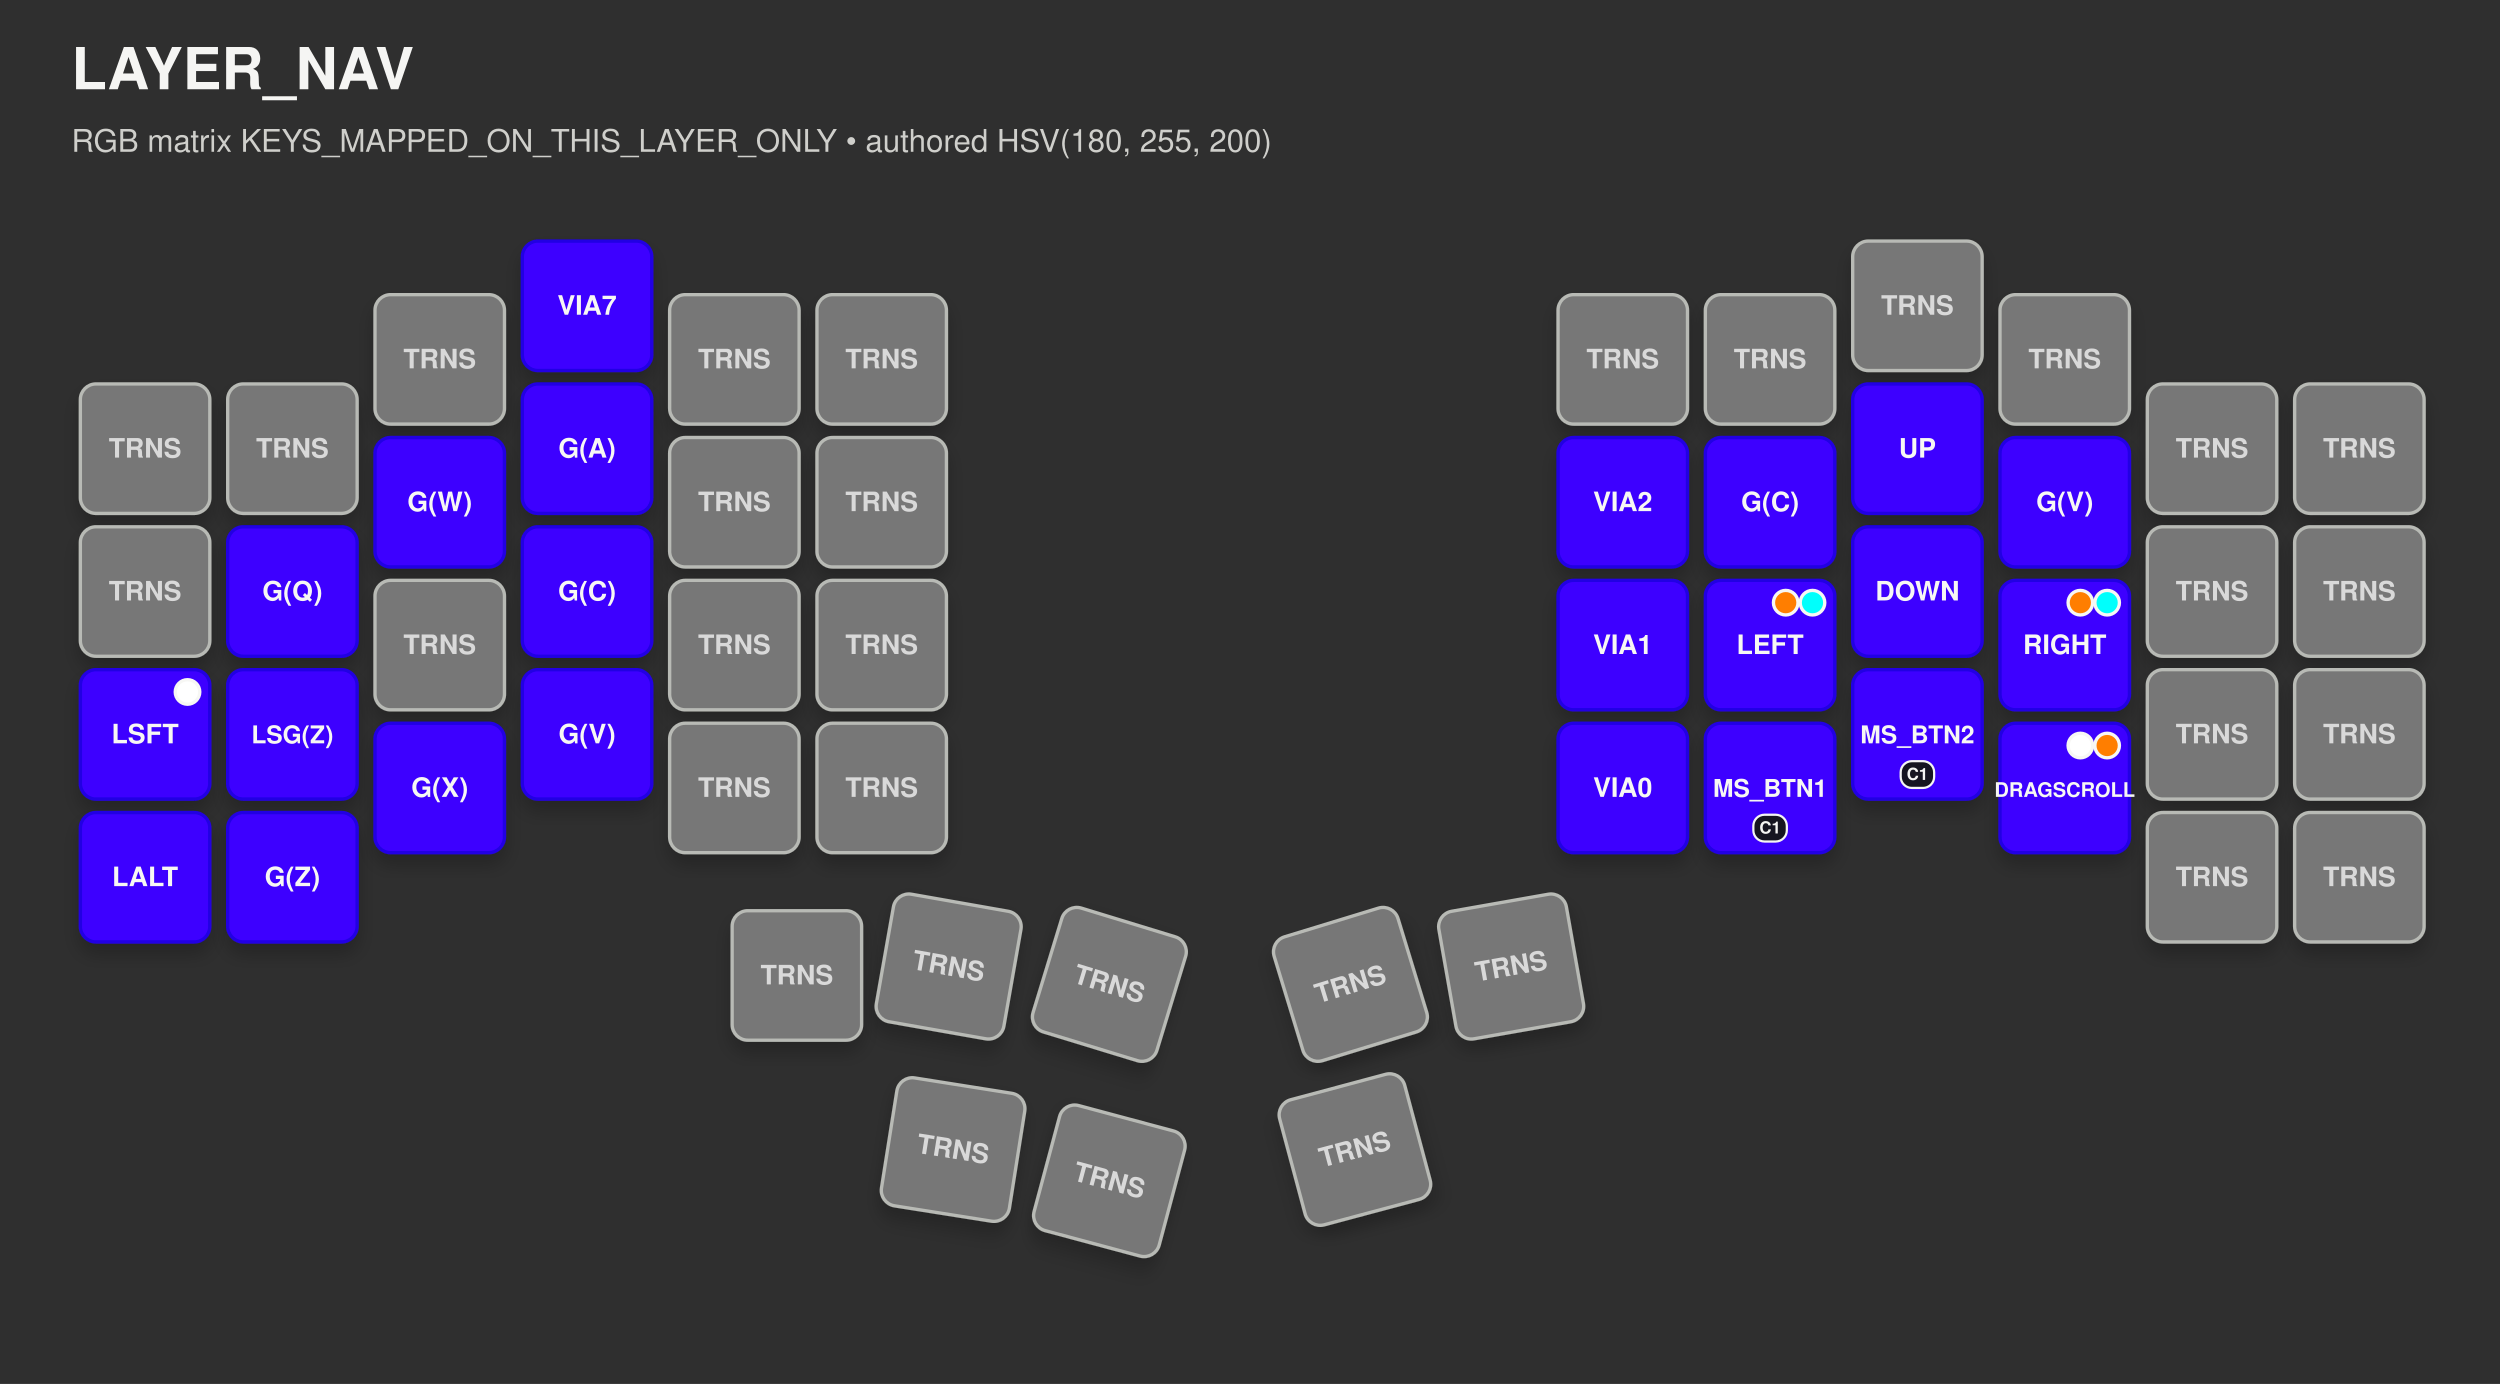
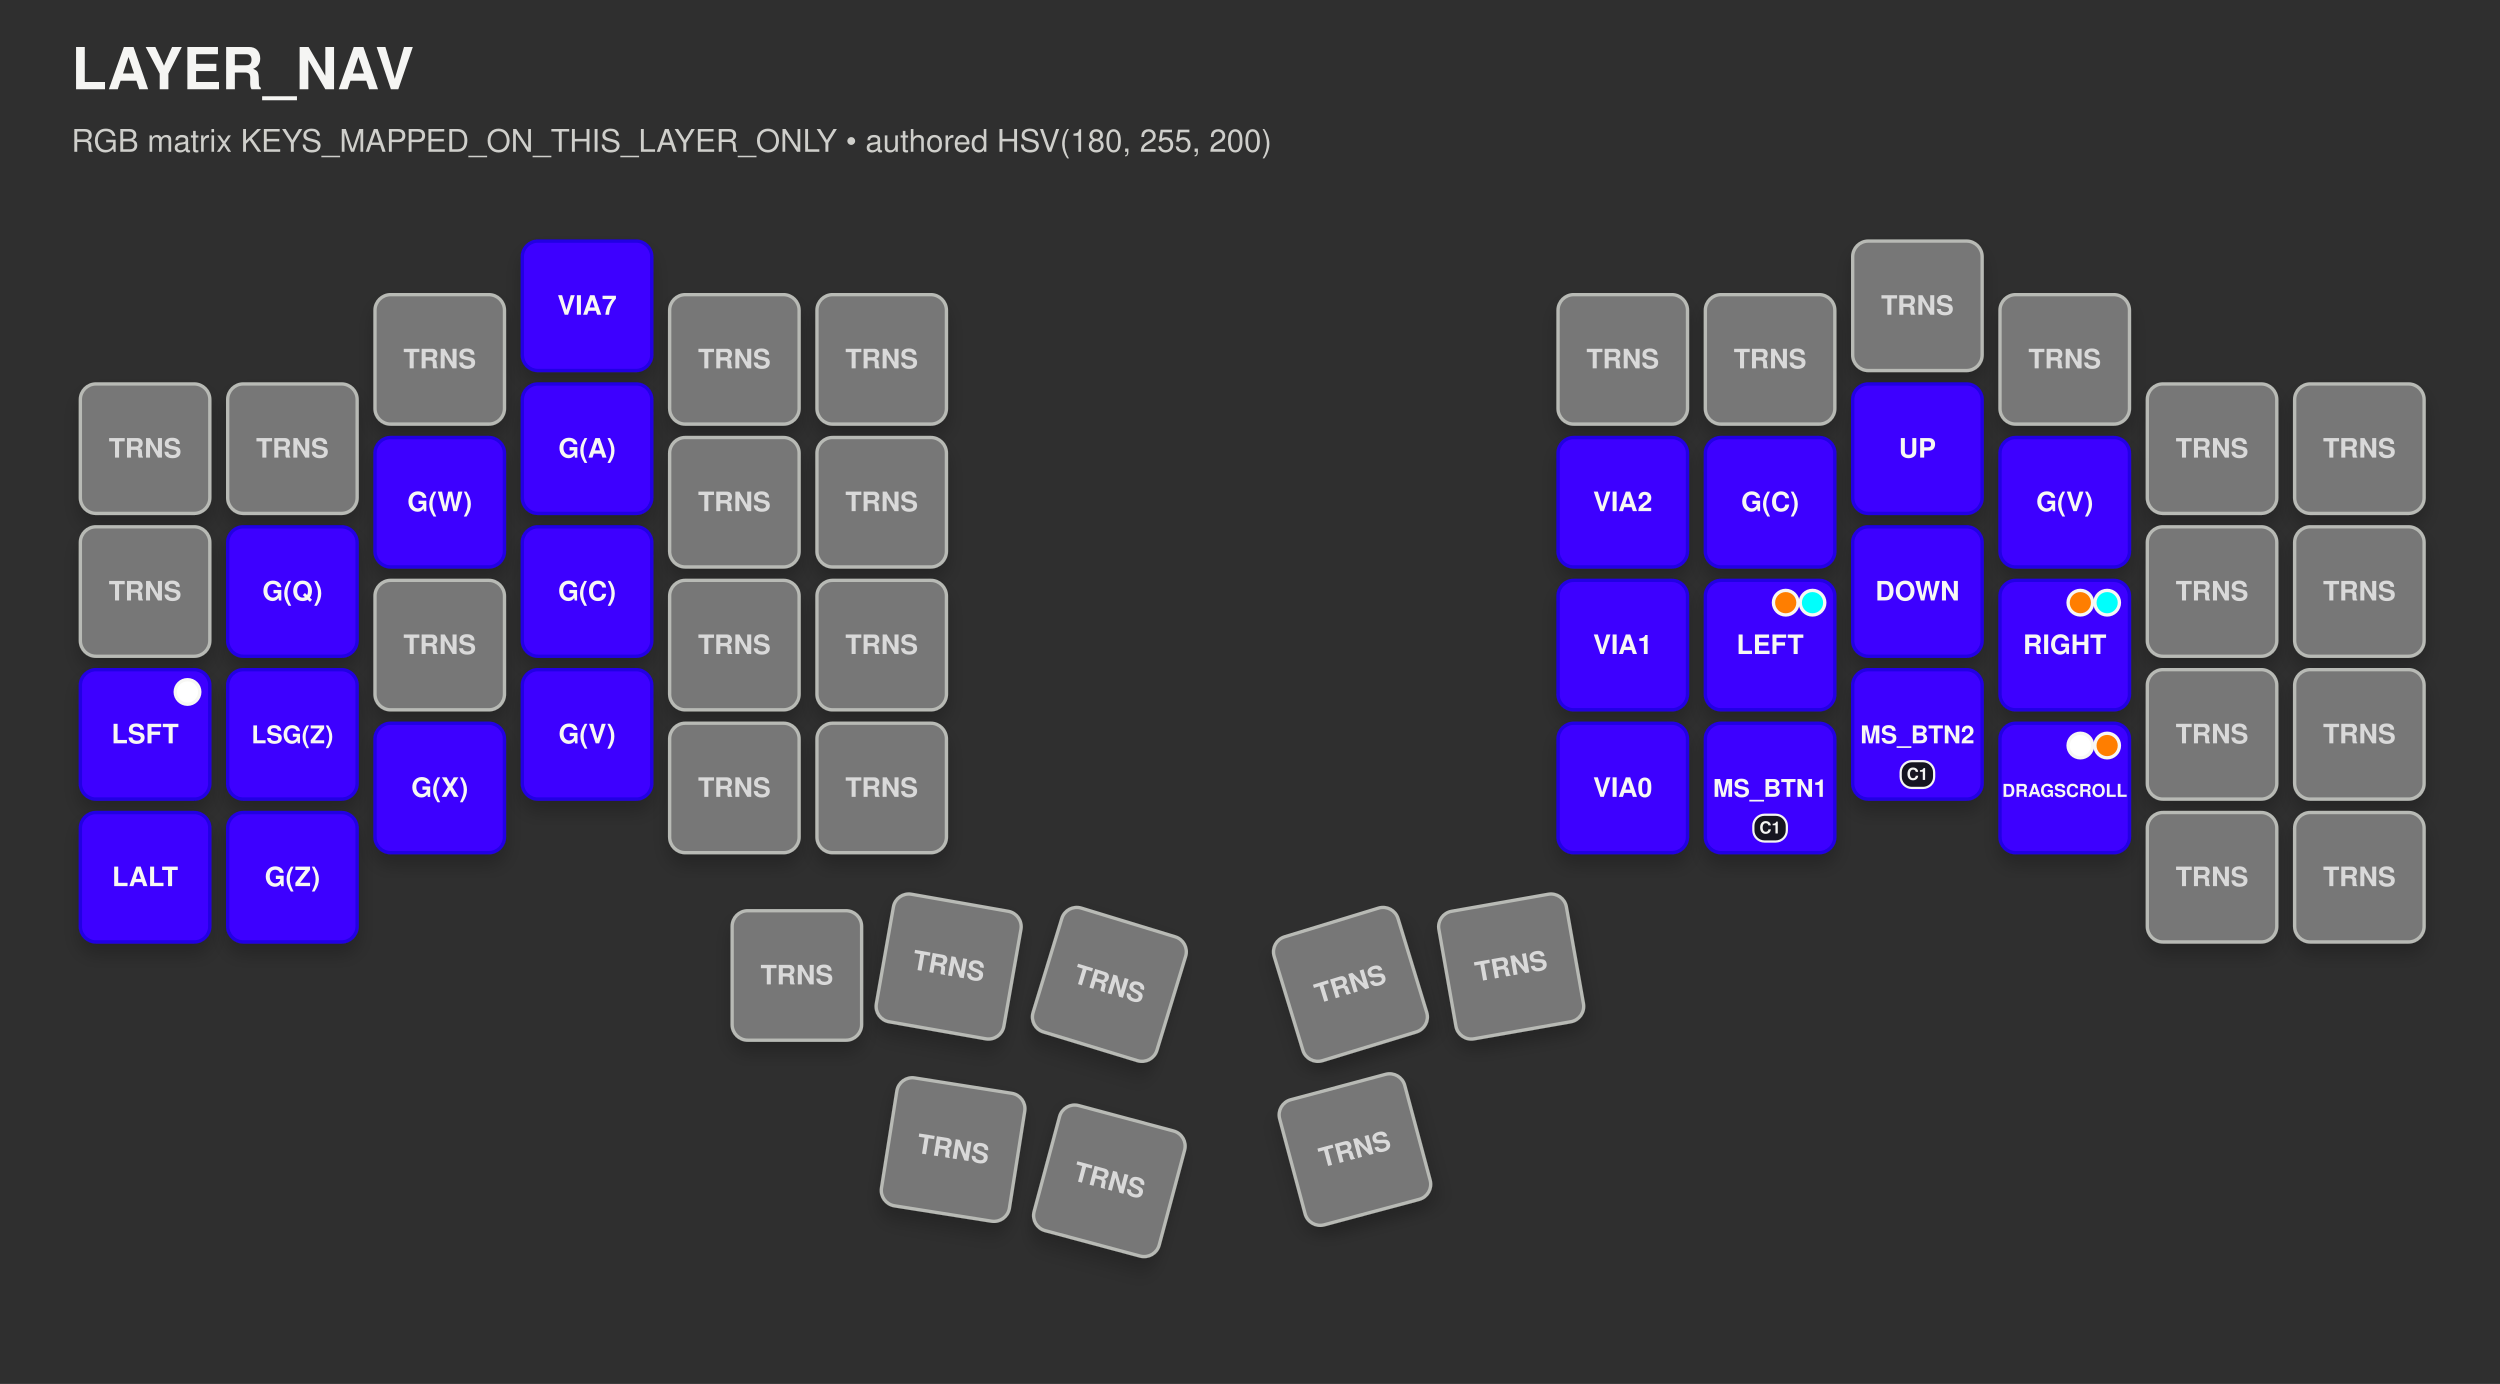
<svg xmlns="http://www.w3.org/2000/svg" width="1120" height="620" viewBox="0 0 1120 620" role="img" aria-labelledby="title desc">
  <defs>
    <filter id="shadow" x="-20%" y="-20%" width="140%" height="140%">
      <feDropShadow dx="0" dy="5" stdDeviation="4" flood-color="#000000" flood-opacity="0.22" />
    </filter>
  </defs>
  <rect width="1120" height="620" fill="#2f2f2f" />
  <text x="32" y="40" fill="#f5f5f3" font-size="26" font-family="Helvetica, Arial, sans-serif" font-weight="700">LAYER_NAV</text>
  <text x="32" y="68" fill="#cfcfcb" font-size="14" font-family="Helvetica, Arial, sans-serif">RGB matrix KEYS_MAPPED_ON_THIS_LAYER_ONLY • authored HSV(180, 255, 200)</text>
  <g transform="rotate(0 65.0 201.0)">
    <rect x="36.0" y="172.0" width="58" height="58" rx="7" fill="#777777" stroke="#b8bab5" stroke-width="1.5" filter="url(#shadow)" />
    <text x="65.0" y="205.0" fill="#ffffff" fill-opacity="0.72" font-size="12" text-anchor="middle" font-family="Helvetica, Arial, sans-serif" font-weight="600">TRNS</text>
  </g>
  <g transform="rotate(0 131.0 201.0)">
    <rect x="102.0" y="172.0" width="58" height="58" rx="7" fill="#777777" stroke="#b8bab5" stroke-width="1.5" filter="url(#shadow)" />
    <text x="131.0" y="205.0" fill="#ffffff" fill-opacity="0.72" font-size="12" text-anchor="middle" font-family="Helvetica, Arial, sans-serif" font-weight="600">TRNS</text>
  </g>
  <g transform="rotate(0 197.0 161.0)">
    <rect x="168.0" y="132.0" width="58" height="58" rx="7" fill="#777777" stroke="#b8bab5" stroke-width="1.5" filter="url(#shadow)" />
    <text x="197.0" y="165.0" fill="#ffffff" fill-opacity="0.72" font-size="12" text-anchor="middle" font-family="Helvetica, Arial, sans-serif" font-weight="600">TRNS</text>
  </g>
  <g transform="rotate(0 263.0 137.0)">
    <rect x="234.0" y="108.0" width="58" height="58" rx="7" fill="#3c00ff" stroke="#2000e3" stroke-width="1.5" filter="url(#shadow)" />
    <text x="263.0" y="141.0" fill="#f7f7f4" fill-opacity="1.0" font-size="12" text-anchor="middle" font-family="Helvetica, Arial, sans-serif" font-weight="600">VIA7</text>
  </g>
  <g transform="rotate(0 329.0 161.0)">
    <rect x="300.0" y="132.0" width="58" height="58" rx="7" fill="#777777" stroke="#b8bab5" stroke-width="1.5" filter="url(#shadow)" />
    <text x="329.0" y="165.0" fill="#ffffff" fill-opacity="0.72" font-size="12" text-anchor="middle" font-family="Helvetica, Arial, sans-serif" font-weight="600">TRNS</text>
  </g>
  <g transform="rotate(0 395.0 161.0)">
    <rect x="366.0" y="132.0" width="58" height="58" rx="7" fill="#777777" stroke="#b8bab5" stroke-width="1.5" filter="url(#shadow)" />
    <text x="395.0" y="165.0" fill="#ffffff" fill-opacity="0.72" font-size="12" text-anchor="middle" font-family="Helvetica, Arial, sans-serif" font-weight="600">TRNS</text>
  </g>
  <g transform="rotate(0 727.0 161.0)">
    <rect x="698.0" y="132.0" width="58" height="58" rx="7" fill="#777777" stroke="#b8bab5" stroke-width="1.5" filter="url(#shadow)" />
    <text x="727.0" y="165.0" fill="#ffffff" fill-opacity="0.72" font-size="12" text-anchor="middle" font-family="Helvetica, Arial, sans-serif" font-weight="600">TRNS</text>
  </g>
  <g transform="rotate(0 793.0 161.0)">
    <rect x="764.0" y="132.0" width="58" height="58" rx="7" fill="#777777" stroke="#b8bab5" stroke-width="1.5" filter="url(#shadow)" />
    <text x="793.0" y="165.0" fill="#ffffff" fill-opacity="0.72" font-size="12" text-anchor="middle" font-family="Helvetica, Arial, sans-serif" font-weight="600">TRNS</text>
  </g>
  <g transform="rotate(0 859.0 137.0)">
    <rect x="830.0" y="108.0" width="58" height="58" rx="7" fill="#777777" stroke="#b8bab5" stroke-width="1.5" filter="url(#shadow)" />
    <text x="859.0" y="141.0" fill="#ffffff" fill-opacity="0.72" font-size="12" text-anchor="middle" font-family="Helvetica, Arial, sans-serif" font-weight="600">TRNS</text>
  </g>
  <g transform="rotate(0 925.0 161.0)">
    <rect x="896.0" y="132.0" width="58" height="58" rx="7" fill="#777777" stroke="#b8bab5" stroke-width="1.5" filter="url(#shadow)" />
    <text x="925.0" y="165.0" fill="#ffffff" fill-opacity="0.72" font-size="12" text-anchor="middle" font-family="Helvetica, Arial, sans-serif" font-weight="600">TRNS</text>
  </g>
  <g transform="rotate(0 991.0 201.0)">
    <rect x="962.0" y="172.0" width="58" height="58" rx="7" fill="#777777" stroke="#b8bab5" stroke-width="1.5" filter="url(#shadow)" />
    <text x="991.0" y="205.0" fill="#ffffff" fill-opacity="0.72" font-size="12" text-anchor="middle" font-family="Helvetica, Arial, sans-serif" font-weight="600">TRNS</text>
  </g>
  <g transform="rotate(0 1057.0 201.0)">
    <rect x="1028.0" y="172.0" width="58" height="58" rx="7" fill="#777777" stroke="#b8bab5" stroke-width="1.5" filter="url(#shadow)" />
    <text x="1057.0" y="205.0" fill="#ffffff" fill-opacity="0.72" font-size="12" text-anchor="middle" font-family="Helvetica, Arial, sans-serif" font-weight="600">TRNS</text>
  </g>
  <g transform="rotate(0 65.0 265.0)">
    <rect x="36.0" y="236.0" width="58" height="58" rx="7" fill="#777777" stroke="#b8bab5" stroke-width="1.5" filter="url(#shadow)" />
    <text x="65.0" y="269.0" fill="#ffffff" fill-opacity="0.72" font-size="12" text-anchor="middle" font-family="Helvetica, Arial, sans-serif" font-weight="600">TRNS</text>
  </g>
  <g transform="rotate(0 131.0 265.0)">
    <rect x="102.0" y="236.0" width="58" height="58" rx="7" fill="#3c00ff" stroke="#2000e3" stroke-width="1.5" filter="url(#shadow)" />
    <text x="131.0" y="269.0" fill="#f7f7f4" fill-opacity="1.0" font-size="12" text-anchor="middle" font-family="Helvetica, Arial, sans-serif" font-weight="600">G(Q)</text>
  </g>
  <g transform="rotate(0 197.0 225.0)">
    <rect x="168.0" y="196.0" width="58" height="58" rx="7" fill="#3c00ff" stroke="#2000e3" stroke-width="1.5" filter="url(#shadow)" />
    <text x="197.0" y="229.0" fill="#f7f7f4" fill-opacity="1.0" font-size="12" text-anchor="middle" font-family="Helvetica, Arial, sans-serif" font-weight="600">G(W)</text>
  </g>
  <g transform="rotate(0 263.0 201.0)">
    <rect x="234.0" y="172.0" width="58" height="58" rx="7" fill="#3c00ff" stroke="#2000e3" stroke-width="1.5" filter="url(#shadow)" />
    <text x="263.0" y="205.0" fill="#f7f7f4" fill-opacity="1.0" font-size="12" text-anchor="middle" font-family="Helvetica, Arial, sans-serif" font-weight="600">G(A)</text>
  </g>
  <g transform="rotate(0 329.0 225.0)">
    <rect x="300.0" y="196.0" width="58" height="58" rx="7" fill="#777777" stroke="#b8bab5" stroke-width="1.5" filter="url(#shadow)" />
    <text x="329.0" y="229.0" fill="#ffffff" fill-opacity="0.72" font-size="12" text-anchor="middle" font-family="Helvetica, Arial, sans-serif" font-weight="600">TRNS</text>
  </g>
  <g transform="rotate(0 395.0 225.0)">
    <rect x="366.0" y="196.0" width="58" height="58" rx="7" fill="#777777" stroke="#b8bab5" stroke-width="1.5" filter="url(#shadow)" />
    <text x="395.0" y="229.0" fill="#ffffff" fill-opacity="0.72" font-size="12" text-anchor="middle" font-family="Helvetica, Arial, sans-serif" font-weight="600">TRNS</text>
  </g>
  <g transform="rotate(0 727.0 225.0)">
    <rect x="698.0" y="196.0" width="58" height="58" rx="7" fill="#3c00ff" stroke="#2000e3" stroke-width="1.5" filter="url(#shadow)" />
    <text x="727.0" y="229.0" fill="#f7f7f4" fill-opacity="1.0" font-size="12" text-anchor="middle" font-family="Helvetica, Arial, sans-serif" font-weight="600">VIA2</text>
  </g>
  <g transform="rotate(0 793.0 225.0)">
    <rect x="764.0" y="196.0" width="58" height="58" rx="7" fill="#3c00ff" stroke="#2000e3" stroke-width="1.5" filter="url(#shadow)" />
    <text x="793.0" y="229.0" fill="#f7f7f4" fill-opacity="1.0" font-size="12" text-anchor="middle" font-family="Helvetica, Arial, sans-serif" font-weight="600">G(C)</text>
  </g>
  <g transform="rotate(0 859.0 201.0)">
    <rect x="830.0" y="172.0" width="58" height="58" rx="7" fill="#3c00ff" stroke="#2000e3" stroke-width="1.5" filter="url(#shadow)" />
    <text x="859.0" y="205.0" fill="#f7f7f4" fill-opacity="1.0" font-size="12" text-anchor="middle" font-family="Helvetica, Arial, sans-serif" font-weight="600">UP</text>
  </g>
  <g transform="rotate(0 925.0 225.0)">
    <rect x="896.0" y="196.0" width="58" height="58" rx="7" fill="#3c00ff" stroke="#2000e3" stroke-width="1.5" filter="url(#shadow)" />
    <text x="925.0" y="229.0" fill="#f7f7f4" fill-opacity="1.0" font-size="12" text-anchor="middle" font-family="Helvetica, Arial, sans-serif" font-weight="600">G(V)</text>
  </g>
  <g transform="rotate(0 991.0 265.0)">
    <rect x="962.0" y="236.0" width="58" height="58" rx="7" fill="#777777" stroke="#b8bab5" stroke-width="1.5" filter="url(#shadow)" />
    <text x="991.0" y="269.0" fill="#ffffff" fill-opacity="0.72" font-size="12" text-anchor="middle" font-family="Helvetica, Arial, sans-serif" font-weight="600">TRNS</text>
  </g>
  <g transform="rotate(0 1057.0 265.0)">
    <rect x="1028.0" y="236.0" width="58" height="58" rx="7" fill="#777777" stroke="#b8bab5" stroke-width="1.5" filter="url(#shadow)" />
    <text x="1057.0" y="269.0" fill="#ffffff" fill-opacity="0.72" font-size="12" text-anchor="middle" font-family="Helvetica, Arial, sans-serif" font-weight="600">TRNS</text>
  </g>
  <g transform="rotate(0 65.0 329.0)">
    <rect x="36.0" y="300.0" width="58" height="58" rx="7" fill="#3c00ff" stroke="#2000e3" stroke-width="1.5" filter="url(#shadow)" />
    <text x="65.0" y="333.0" fill="#f7f7f4" fill-opacity="1.0" font-size="12" text-anchor="middle" font-family="Helvetica, Arial, sans-serif" font-weight="600">LSFT</text>
    <circle cx="84.0" cy="310.0" r="5.5" fill="#ffffff" stroke="#f7f7f4" stroke-width="1.5" />
  </g>
  <g transform="rotate(0 131.0 329.0)">
    <rect x="102.0" y="300.0" width="58" height="58" rx="7" fill="#3c00ff" stroke="#2000e3" stroke-width="1.5" filter="url(#shadow)" />
    <text x="131.0" y="333.0" fill="#f7f7f4" fill-opacity="1.0" font-size="11" text-anchor="middle" font-family="Helvetica, Arial, sans-serif" font-weight="600">LSG(Z)</text>
  </g>
  <g transform="rotate(0 197.0 289.0)">
    <rect x="168.0" y="260.0" width="58" height="58" rx="7" fill="#777777" stroke="#b8bab5" stroke-width="1.5" filter="url(#shadow)" />
    <text x="197.0" y="293.0" fill="#ffffff" fill-opacity="0.72" font-size="12" text-anchor="middle" font-family="Helvetica, Arial, sans-serif" font-weight="600">TRNS</text>
  </g>
  <g transform="rotate(0 263.0 265.0)">
    <rect x="234.0" y="236.0" width="58" height="58" rx="7" fill="#3c00ff" stroke="#2000e3" stroke-width="1.5" filter="url(#shadow)" />
    <text x="263.0" y="269.0" fill="#f7f7f4" fill-opacity="1.0" font-size="12" text-anchor="middle" font-family="Helvetica, Arial, sans-serif" font-weight="600">G(C)</text>
  </g>
  <g transform="rotate(0 329.0 289.0)">
    <rect x="300.0" y="260.0" width="58" height="58" rx="7" fill="#777777" stroke="#b8bab5" stroke-width="1.5" filter="url(#shadow)" />
    <text x="329.0" y="293.0" fill="#ffffff" fill-opacity="0.72" font-size="12" text-anchor="middle" font-family="Helvetica, Arial, sans-serif" font-weight="600">TRNS</text>
  </g>
  <g transform="rotate(0 395.0 289.0)">
    <rect x="366.0" y="260.0" width="58" height="58" rx="7" fill="#777777" stroke="#b8bab5" stroke-width="1.5" filter="url(#shadow)" />
    <text x="395.0" y="293.0" fill="#ffffff" fill-opacity="0.72" font-size="12" text-anchor="middle" font-family="Helvetica, Arial, sans-serif" font-weight="600">TRNS</text>
  </g>
  <g transform="rotate(0 727.0 289.0)">
    <rect x="698.0" y="260.0" width="58" height="58" rx="7" fill="#3c00ff" stroke="#2000e3" stroke-width="1.5" filter="url(#shadow)" />
    <text x="727.0" y="293.0" fill="#f7f7f4" fill-opacity="1.0" font-size="12" text-anchor="middle" font-family="Helvetica, Arial, sans-serif" font-weight="600">VIA1</text>
  </g>
  <g transform="rotate(0 793.0 289.0)">
    <rect x="764.0" y="260.0" width="58" height="58" rx="7" fill="#3c00ff" stroke="#2000e3" stroke-width="1.5" filter="url(#shadow)" />
    <text x="793.0" y="293.0" fill="#f7f7f4" fill-opacity="1.0" font-size="12" text-anchor="middle" font-family="Helvetica, Arial, sans-serif" font-weight="600">LEFT</text>
    <circle cx="800.0" cy="270.0" r="5.5" fill="#ff7e00" stroke="#f7f7f4" stroke-width="1.5" />
    <circle cx="812.0" cy="270.0" r="5.5" fill="#00fffc" stroke="#f7f7f4" stroke-width="1.5" />
  </g>
  <g transform="rotate(0 859.0 265.0)">
    <rect x="830.0" y="236.0" width="58" height="58" rx="7" fill="#3c00ff" stroke="#2000e3" stroke-width="1.5" filter="url(#shadow)" />
    <text x="859.0" y="269.0" fill="#f7f7f4" fill-opacity="1.0" font-size="12" text-anchor="middle" font-family="Helvetica, Arial, sans-serif" font-weight="600">DOWN</text>
  </g>
  <g transform="rotate(0 925.0 289.0)">
    <rect x="896.0" y="260.0" width="58" height="58" rx="7" fill="#3c00ff" stroke="#2000e3" stroke-width="1.5" filter="url(#shadow)" />
    <text x="925.0" y="293.0" fill="#f7f7f4" fill-opacity="1.0" font-size="12" text-anchor="middle" font-family="Helvetica, Arial, sans-serif" font-weight="600">RIGHT</text>
    <circle cx="932.0" cy="270.0" r="5.5" fill="#ff7e00" stroke="#f7f7f4" stroke-width="1.5" />
    <circle cx="944.0" cy="270.0" r="5.5" fill="#00fffc" stroke="#f7f7f4" stroke-width="1.5" />
  </g>
  <g transform="rotate(0 991.0 329.0)">
    <rect x="962.0" y="300.0" width="58" height="58" rx="7" fill="#777777" stroke="#b8bab5" stroke-width="1.5" filter="url(#shadow)" />
    <text x="991.0" y="333.0" fill="#ffffff" fill-opacity="0.72" font-size="12" text-anchor="middle" font-family="Helvetica, Arial, sans-serif" font-weight="600">TRNS</text>
  </g>
  <g transform="rotate(0 1057.0 329.0)">
    <rect x="1028.0" y="300.0" width="58" height="58" rx="7" fill="#777777" stroke="#b8bab5" stroke-width="1.5" filter="url(#shadow)" />
    <text x="1057.0" y="333.0" fill="#ffffff" fill-opacity="0.72" font-size="12" text-anchor="middle" font-family="Helvetica, Arial, sans-serif" font-weight="600">TRNS</text>
  </g>
  <g transform="rotate(0 65.0 393.0)">
    <rect x="36.0" y="364.0" width="58" height="58" rx="7" fill="#3c00ff" stroke="#2000e3" stroke-width="1.5" filter="url(#shadow)" />
    <text x="65.0" y="397.0" fill="#f7f7f4" fill-opacity="1.0" font-size="12" text-anchor="middle" font-family="Helvetica, Arial, sans-serif" font-weight="600">LALT</text>
  </g>
  <g transform="rotate(0 131.0 393.0)">
    <rect x="102.0" y="364.0" width="58" height="58" rx="7" fill="#3c00ff" stroke="#2000e3" stroke-width="1.5" filter="url(#shadow)" />
    <text x="131.0" y="397.0" fill="#f7f7f4" fill-opacity="1.0" font-size="12" text-anchor="middle" font-family="Helvetica, Arial, sans-serif" font-weight="600">G(Z)</text>
  </g>
  <g transform="rotate(0 197.0 353.0)">
    <rect x="168.0" y="324.0" width="58" height="58" rx="7" fill="#3c00ff" stroke="#2000e3" stroke-width="1.5" filter="url(#shadow)" />
    <text x="197.0" y="357.0" fill="#f7f7f4" fill-opacity="1.0" font-size="12" text-anchor="middle" font-family="Helvetica, Arial, sans-serif" font-weight="600">G(X)</text>
  </g>
  <g transform="rotate(0 263.0 329.0)">
    <rect x="234.0" y="300.0" width="58" height="58" rx="7" fill="#3c00ff" stroke="#2000e3" stroke-width="1.5" filter="url(#shadow)" />
    <text x="263.0" y="333.0" fill="#f7f7f4" fill-opacity="1.0" font-size="12" text-anchor="middle" font-family="Helvetica, Arial, sans-serif" font-weight="600">G(V)</text>
  </g>
  <g transform="rotate(0 329.0 353.0)">
    <rect x="300.0" y="324.0" width="58" height="58" rx="7" fill="#777777" stroke="#b8bab5" stroke-width="1.5" filter="url(#shadow)" />
    <text x="329.0" y="357.0" fill="#ffffff" fill-opacity="0.72" font-size="12" text-anchor="middle" font-family="Helvetica, Arial, sans-serif" font-weight="600">TRNS</text>
  </g>
  <g transform="rotate(0 395.0 353.0)">
    <rect x="366.0" y="324.0" width="58" height="58" rx="7" fill="#777777" stroke="#b8bab5" stroke-width="1.5" filter="url(#shadow)" />
    <text x="395.0" y="357.0" fill="#ffffff" fill-opacity="0.72" font-size="12" text-anchor="middle" font-family="Helvetica, Arial, sans-serif" font-weight="600">TRNS</text>
  </g>
  <g transform="rotate(0 727.0 353.0)">
    <rect x="698.0" y="324.0" width="58" height="58" rx="7" fill="#3c00ff" stroke="#2000e3" stroke-width="1.5" filter="url(#shadow)" />
    <text x="727.0" y="357.0" fill="#f7f7f4" fill-opacity="1.0" font-size="12" text-anchor="middle" font-family="Helvetica, Arial, sans-serif" font-weight="600">VIA0</text>
  </g>
  <g transform="rotate(0 793.0 353.0)">
    <rect x="764.0" y="324.0" width="58" height="58" rx="7" fill="#3c00ff" stroke="#2000e3" stroke-width="1.5" filter="url(#shadow)" />
-     <text x="793.0" y="357.0" fill="#f7f7f4" fill-opacity="1.0" font-size="11" text-anchor="middle" font-family="Helvetica, Arial, sans-serif" font-weight="600">MS_BTN1</text>
+     <text x="793.0" y="357.0" fill="#f7f7f4" fill-opacity="1.0" font-size="11" text-anchor="middle" font-family="Helvetica, Arial, sans-serif" font-weight="600" textLength="42" lengthAdjust="spacingAndGlyphs">MS_BTN1</text>
    <rect x="785.5" y="365.0" width="15" height="12" rx="5" fill="#141714" fill-opacity="0.94" stroke="#f5f5f3" stroke-width="1" />
    <text x="793.0" y="373.4" fill="#f5f5f3" font-size="7.5" text-anchor="middle" font-family="Helvetica, Arial, sans-serif" font-weight="700">C1</text>
  </g>
  <g transform="rotate(0 859.0 329.0)">
    <rect x="830.0" y="300.0" width="58" height="58" rx="7" fill="#3c00ff" stroke="#2000e3" stroke-width="1.5" filter="url(#shadow)" />
-     <text x="859.0" y="333.0" fill="#f7f7f4" fill-opacity="1.0" font-size="11" text-anchor="middle" font-family="Helvetica, Arial, sans-serif" font-weight="600">MS_BTN2</text>
+     <text x="859.0" y="333.0" fill="#f7f7f4" fill-opacity="1.0" font-size="11" text-anchor="middle" font-family="Helvetica, Arial, sans-serif" font-weight="600" textLength="42" lengthAdjust="spacingAndGlyphs">MS_BTN2</text>
    <rect x="851.5" y="341.0" width="15" height="12" rx="5" fill="#141714" fill-opacity="0.94" stroke="#f5f5f3" stroke-width="1" />
    <text x="859.0" y="349.4" fill="#f5f5f3" font-size="7.5" text-anchor="middle" font-family="Helvetica, Arial, sans-serif" font-weight="700">C1</text>
  </g>
  <g transform="rotate(0 925.0 353.0)">
    <rect x="896.0" y="324.0" width="58" height="58" rx="7" fill="#3c00ff" stroke="#2000e3" stroke-width="1.5" filter="url(#shadow)" />
-     <text x="925.0" y="357.0" fill="#f7f7f4" fill-opacity="1.0" font-size="9" text-anchor="middle" font-family="Helvetica, Arial, sans-serif" font-weight="600">DRAGSCROLL</text>
+     <text x="925.0" y="357.0" fill="#f7f7f4" fill-opacity="1.0" font-size="8" text-anchor="middle" font-family="Helvetica, Arial, sans-serif" font-weight="600" textLength="42" lengthAdjust="spacingAndGlyphs">DRAGSCROLL</text>
    <circle cx="932.0" cy="334.0" r="5.5" fill="#ffffff" stroke="#f7f7f4" stroke-width="1.5" />
    <circle cx="944.0" cy="334.0" r="5.5" fill="#ff7e00" stroke="#f7f7f4" stroke-width="1.5" />
  </g>
  <g transform="rotate(0 991.0 393.0)">
    <rect x="962.0" y="364.0" width="58" height="58" rx="7" fill="#777777" stroke="#b8bab5" stroke-width="1.5" filter="url(#shadow)" />
    <text x="991.0" y="397.0" fill="#ffffff" fill-opacity="0.72" font-size="12" text-anchor="middle" font-family="Helvetica, Arial, sans-serif" font-weight="600">TRNS</text>
  </g>
  <g transform="rotate(0 1057.0 393.0)">
    <rect x="1028.0" y="364.0" width="58" height="58" rx="7" fill="#777777" stroke="#b8bab5" stroke-width="1.5" filter="url(#shadow)" />
    <text x="1057.0" y="397.0" fill="#ffffff" fill-opacity="0.72" font-size="12" text-anchor="middle" font-family="Helvetica, Arial, sans-serif" font-weight="600">TRNS</text>
  </g>
  <g transform="rotate(0 357.0 437.0)">
    <rect x="328.0" y="408.0" width="58" height="58" rx="7" fill="#777777" stroke="#b8bab5" stroke-width="1.5" filter="url(#shadow)" />
    <text x="357.0" y="441.0" fill="#ffffff" fill-opacity="0.72" font-size="12" text-anchor="middle" font-family="Helvetica, Arial, sans-serif" font-weight="600">TRNS</text>
  </g>
  <g transform="rotate(10 425.0 433.0)">
    <rect x="396.0" y="404.0" width="58" height="58" rx="7" fill="#777777" stroke="#b8bab5" stroke-width="1.5" filter="url(#shadow)" />
    <text x="425.0" y="437.0" fill="#ffffff" fill-opacity="0.72" font-size="12" text-anchor="middle" font-family="Helvetica, Arial, sans-serif" font-weight="600">TRNS</text>
  </g>
  <g transform="rotate(17 497.0 441.0)">
    <rect x="468.0" y="412.0" width="58" height="58" rx="7" fill="#777777" stroke="#b8bab5" stroke-width="1.5" filter="url(#shadow)" />
    <text x="497.0" y="445.0" fill="#ffffff" fill-opacity="0.72" font-size="12" text-anchor="middle" font-family="Helvetica, Arial, sans-serif" font-weight="600">TRNS</text>
  </g>
  <g transform="rotate(-17 605.0 441.0)">
    <rect x="576.0" y="412.0" width="58" height="58" rx="7" fill="#777777" stroke="#b8bab5" stroke-width="1.5" filter="url(#shadow)" />
    <text x="605.0" y="445.0" fill="#ffffff" fill-opacity="0.72" font-size="12" text-anchor="middle" font-family="Helvetica, Arial, sans-serif" font-weight="600">TRNS</text>
  </g>
  <g transform="rotate(-10 677.0 433.0)">
    <rect x="648.0" y="404.0" width="58" height="58" rx="7" fill="#777777" stroke="#b8bab5" stroke-width="1.5" filter="url(#shadow)" />
    <text x="677.0" y="437.0" fill="#ffffff" fill-opacity="0.72" font-size="12" text-anchor="middle" font-family="Helvetica, Arial, sans-serif" font-weight="600">TRNS</text>
  </g>
  <g transform="rotate(9 427.0 515.0)">
    <rect x="398.0" y="486.0" width="58" height="58" rx="7" fill="#777777" stroke="#b8bab5" stroke-width="1.5" filter="url(#shadow)" />
    <text x="427.0" y="519.0" fill="#ffffff" fill-opacity="0.72" font-size="12" text-anchor="middle" font-family="Helvetica, Arial, sans-serif" font-weight="600">TRNS</text>
  </g>
  <g transform="rotate(15 497.0 529.0)">
    <rect x="468.0" y="500.0" width="58" height="58" rx="7" fill="#777777" stroke="#b8bab5" stroke-width="1.5" filter="url(#shadow)" />
    <text x="497.0" y="533.0" fill="#ffffff" fill-opacity="0.72" font-size="12" text-anchor="middle" font-family="Helvetica, Arial, sans-serif" font-weight="600">TRNS</text>
  </g>
  <g transform="rotate(-15 607.0 515.0)">
    <rect x="578.0" y="486.0" width="58" height="58" rx="7" fill="#777777" stroke="#b8bab5" stroke-width="1.5" filter="url(#shadow)" />
    <text x="607.0" y="519.0" fill="#ffffff" fill-opacity="0.72" font-size="12" text-anchor="middle" font-family="Helvetica, Arial, sans-serif" font-weight="600">TRNS</text>
  </g>
</svg>
